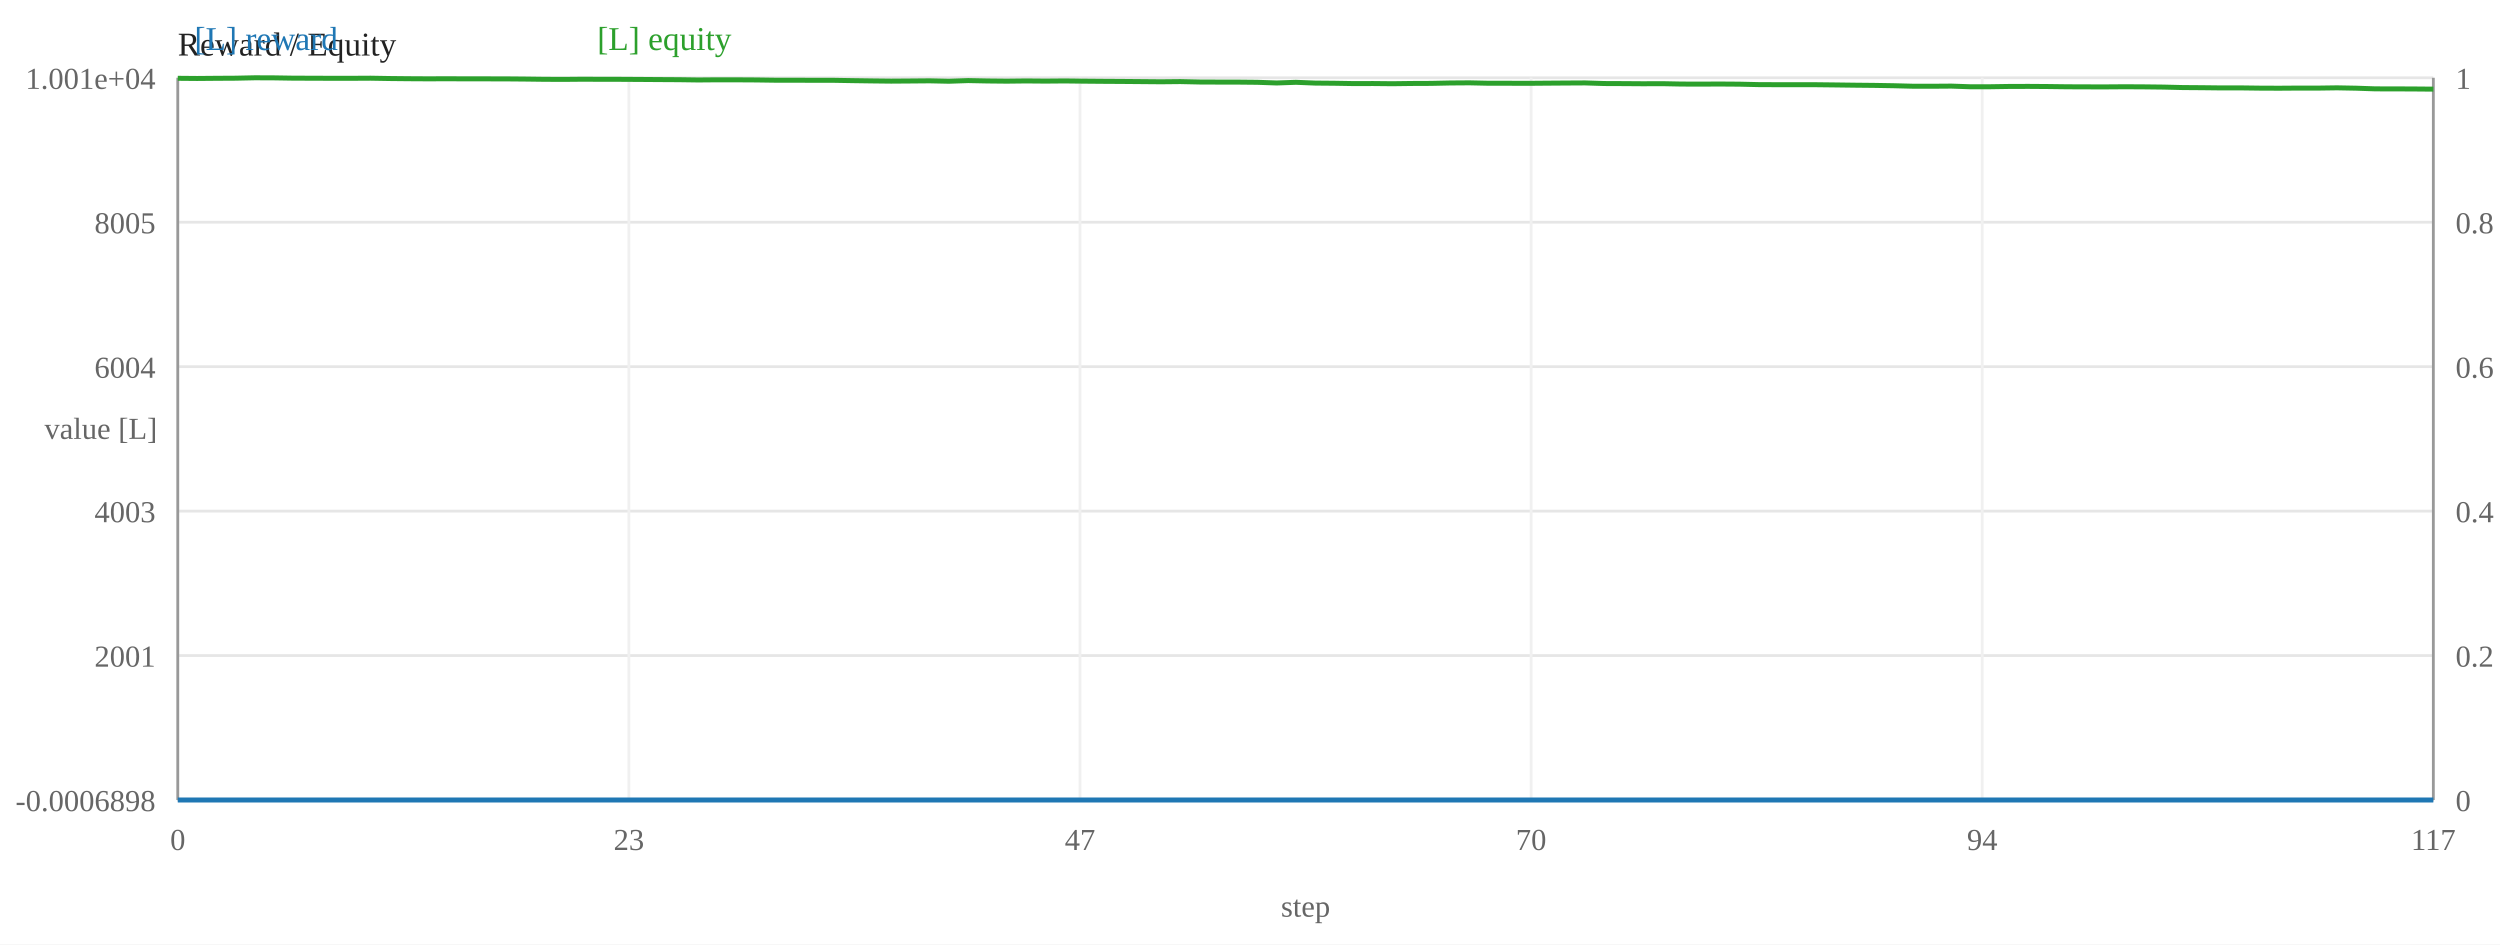
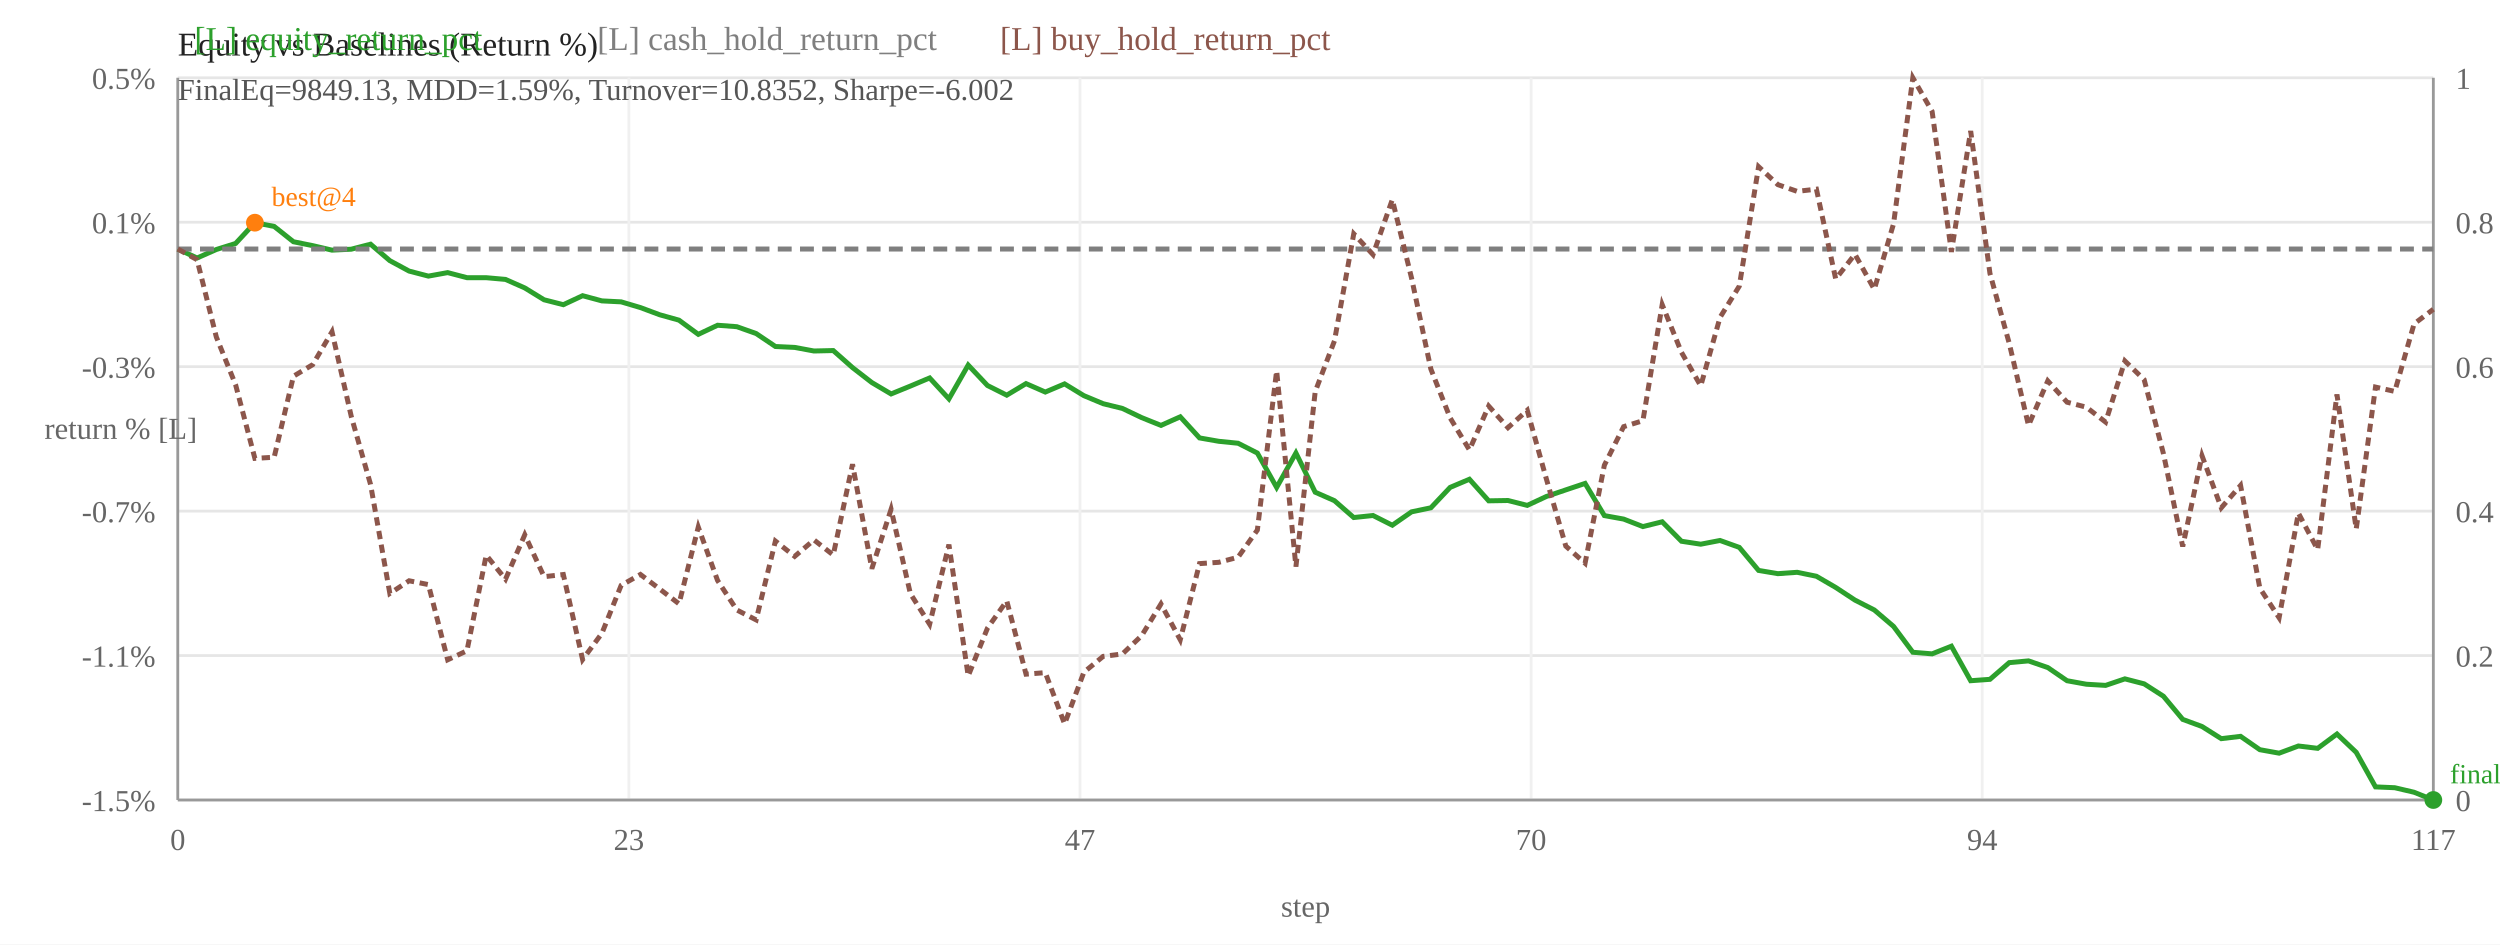
<svg xmlns="http://www.w3.org/2000/svg" width="900" height="340">
  <rect x="0" y="0" width="900" height="340" fill="white" />
  <line x1="64" y1="28.00" x2="876" y2="28.00" stroke="#e6e6e6" stroke-width="1" />
  <line x1="64" y1="80.00" x2="876" y2="80.00" stroke="#e6e6e6" stroke-width="1" />
  <line x1="64" y1="132.00" x2="876" y2="132.00" stroke="#e6e6e6" stroke-width="1" />
  <line x1="64" y1="184.00" x2="876" y2="184.00" stroke="#e6e6e6" stroke-width="1" />
  <line x1="64" y1="236.00" x2="876" y2="236.00" stroke="#e6e6e6" stroke-width="1" />
  <line x1="64" y1="288.00" x2="876" y2="288.00" stroke="#e6e6e6" stroke-width="1" />
  <line x1="64.00" y1="28" x2="64.00" y2="288" stroke="#f0f0f0" stroke-width="1" />
  <line x1="226.40" y1="28" x2="226.40" y2="288" stroke="#f0f0f0" stroke-width="1" />
  <line x1="388.80" y1="28" x2="388.80" y2="288" stroke="#f0f0f0" stroke-width="1" />
  <line x1="551.20" y1="28" x2="551.20" y2="288" stroke="#f0f0f0" stroke-width="1" />
  <line x1="713.60" y1="28" x2="713.60" y2="288" stroke="#f0f0f0" stroke-width="1" />
  <line x1="876.00" y1="28" x2="876.00" y2="288" stroke="#f0f0f0" stroke-width="1" />
  <line x1="64" y1="28" x2="64" y2="288" stroke="#999" />
  <line x1="876" y1="28" x2="876" y2="288" stroke="#999" />
  <line x1="64" y1="288" x2="876" y2="288" stroke="#999" />
  <text x="64.00" y="306" text-anchor="middle" font-size="11" fill="#666">0</text>
  <text x="226.40" y="306" text-anchor="middle" font-size="11" fill="#666">23</text>
  <text x="388.80" y="306" text-anchor="middle" font-size="11" fill="#666">47</text>
  <text x="551.20" y="306" text-anchor="middle" font-size="11" fill="#666">70</text>
  <text x="713.60" y="306" text-anchor="middle" font-size="11" fill="#666">94</text>
  <text x="876.00" y="306" text-anchor="middle" font-size="11" fill="#666">117</text>
-   <text x="56" y="32.00" text-anchor="end" font-size="11" fill="#666">1.001e+04</text>
+   <text x="56" y="32.00" text-anchor="end" font-size="11" fill="#666">0.5%</text>
  <text x="884" y="32.00" text-anchor="start" font-size="11" fill="#666">1</text>
-   <text x="56" y="84.00" text-anchor="end" font-size="11" fill="#666">8005</text>
+   <text x="56" y="84.00" text-anchor="end" font-size="11" fill="#666">0.1%</text>
  <text x="884" y="84.00" text-anchor="start" font-size="11" fill="#666">0.8</text>
-   <text x="56" y="136.00" text-anchor="end" font-size="11" fill="#666">6004</text>
+   <text x="56" y="136.00" text-anchor="end" font-size="11" fill="#666">-0.3%</text>
  <text x="884" y="136.00" text-anchor="start" font-size="11" fill="#666">0.6</text>
-   <text x="56" y="188.00" text-anchor="end" font-size="11" fill="#666">4003</text>
+   <text x="56" y="188.00" text-anchor="end" font-size="11" fill="#666">-0.7%</text>
  <text x="884" y="188.00" text-anchor="start" font-size="11" fill="#666">0.4</text>
-   <text x="56" y="240.00" text-anchor="end" font-size="11" fill="#666">2001</text>
+   <text x="56" y="240.00" text-anchor="end" font-size="11" fill="#666">-1.1%</text>
  <text x="884" y="240.00" text-anchor="start" font-size="11" fill="#666">0.2</text>
-   <text x="56" y="292.00" text-anchor="end" font-size="11" fill="#666">-0.0006898</text>
+   <text x="56" y="292.00" text-anchor="end" font-size="11" fill="#666">-1.5%</text>
  <text x="884" y="292.00" text-anchor="start" font-size="11" fill="#666">0</text>
-   <polyline fill="none" stroke="#1f77b4" stroke-width="1.8" points="64.00,288.00 70.94,288.00 77.88,288.00 84.82,288.00 91.76,288.00 98.70,288.00 105.64,288.00 112.58,288.00 119.52,288.00 126.46,288.00 133.40,288.00 140.34,288.00 147.28,288.00 154.22,288.00 161.16,288.00 168.10,288.00 175.04,288.00 181.98,288.00 188.92,288.00 195.86,288.00 202.80,288.00 209.74,288.00 216.68,288.00 223.62,288.00 230.56,288.00 237.50,288.00 244.44,288.00 251.38,288.00 258.32,288.00 265.26,288.00 272.21,288.00 279.15,288.00 286.09,288.00 293.03,288.00 299.97,288.00 306.91,288.00 313.85,288.00 320.79,288.00 327.73,288.00 334.67,288.00 341.61,288.00 348.55,288.00 355.49,288.00 362.43,288.00 369.37,288.00 376.31,288.00 383.25,288.00 390.19,288.00 397.13,288.00 404.07,288.00 411.01,288.00 417.95,288.00 424.89,288.00 431.83,288.00 438.77,288.00 445.71,288.00 452.65,288.00 459.59,288.00 466.53,288.00 473.47,288.00 480.41,288.00 487.35,288.00 494.29,288.00 501.23,288.00 508.17,288.00 515.11,288.00 522.05,288.00 528.99,288.00 535.93,288.00 542.87,288.00 549.81,288.00 556.75,288.00 563.69,288.00 570.63,288.00 577.57,288.00 584.51,288.00 591.45,288.00 598.39,288.00 605.33,288.00 612.27,288.00 619.21,288.00 626.15,288.00 633.09,288.00 640.03,288.00 646.97,288.00 653.91,288.00 660.85,288.00 667.79,288.00 674.74,288.00 681.68,288.00 688.62,288.00 695.56,288.00 702.50,288.00 709.44,288.00 716.38,288.00 723.32,288.00 730.26,288.00 737.20,288.00 744.14,288.00 751.08,288.00 758.02,288.00 764.96,288.00 771.90,288.00 778.84,288.00 785.78,288.00 792.72,288.00 799.66,288.00 806.60,288.00 813.54,288.00 820.48,288.00 827.42,288.00 834.36,288.00 841.30,288.00 848.24,288.00 855.18,288.00 862.12,288.00 869.06,288.00 876.00,288.00" />
-   <polyline fill="none" stroke="#2ca02c" stroke-width="1.8" points="64.00,28.19 70.94,28.25 77.88,28.19 84.82,28.15 91.76,28.00 98.70,28.03 105.64,28.14 112.58,28.16 119.52,28.19 126.46,28.19 133.40,28.15 140.34,28.27 147.28,28.34 154.22,28.38 161.16,28.35 168.10,28.39 175.04,28.39 181.98,28.40 188.92,28.46 195.86,28.55 202.80,28.58 209.74,28.52 216.68,28.55 223.62,28.56 230.56,28.60 237.50,28.65 244.44,28.69 251.38,28.79 258.32,28.73 265.26,28.74 272.21,28.78 279.15,28.88 286.09,28.88 293.03,28.91 299.97,28.91 306.91,29.03 313.85,29.13 320.79,29.21 327.73,29.16 334.67,29.10 341.61,29.25 348.55,29.01 355.49,29.15 362.43,29.22 369.37,29.14 376.31,29.20 383.25,29.14 390.19,29.22 397.13,29.28 404.07,29.32 411.01,29.38 417.95,29.44 424.89,29.37 431.83,29.52 438.77,29.55 445.71,29.56 452.65,29.63 459.59,29.87 466.53,29.63 473.47,29.91 480.41,29.97 487.35,30.09 494.29,30.07 501.23,30.14 508.17,30.05 515.11,30.02 522.05,29.87 528.99,29.82 535.93,29.97 542.87,29.97 549.81,30.00 556.75,29.94 563.69,29.89 570.63,29.85 577.57,30.07 584.51,30.10 591.45,30.15 598.39,30.12 605.33,30.26 612.27,30.28 619.21,30.25 626.15,30.30 633.09,30.46 640.03,30.49 646.97,30.48 653.91,30.50 660.85,30.58 667.79,30.67 674.74,30.74 681.68,30.86 688.62,31.04 695.56,31.05 702.50,31.00 709.44,31.24 716.38,31.23 723.32,31.12 730.26,31.10 737.20,31.15 744.14,31.24 751.08,31.27 758.02,31.28 764.96,31.23 771.90,31.27 778.84,31.35 785.78,31.52 792.72,31.57 799.66,31.65 806.60,31.64 813.54,31.73 820.48,31.76 827.42,31.71 834.36,31.72 841.30,31.62 848.24,31.75 855.18,31.99 862.12,32.00 869.06,32.03 876.00,32.09" />
+   <polyline fill="none" stroke="#2ca02c" stroke-width="1.8" points="64.00,89.65 70.94,92.88 77.88,89.82 84.82,87.65 91.76,80.17 98.70,81.51 105.64,87.03 112.58,88.43 119.52,90.05 126.46,89.71 133.40,87.91 140.34,93.84 147.28,97.59 154.22,99.40 161.16,98.14 168.10,99.96 175.04,99.97 181.98,100.59 188.92,103.66 195.86,107.92 202.80,109.69 209.74,106.45 216.68,108.32 223.62,108.67 230.56,110.73 237.50,113.32 244.44,115.26 251.38,120.36 258.32,117.09 265.26,117.61 272.21,120.07 279.15,124.74 286.09,125.07 293.03,126.36 299.97,126.20 306.91,132.34 313.85,137.71 320.79,141.82 327.73,138.99 334.67,136.06 341.61,143.59 348.55,131.43 355.49,138.78 362.43,142.26 369.37,138.10 376.31,141.14 383.25,138.20 390.19,142.43 397.13,145.33 404.07,147.04 411.01,150.35 417.95,153.14 424.89,150.05 431.83,157.65 438.77,158.87 445.71,159.57 452.65,163.10 459.59,175.47 466.53,163.08 473.47,177.19 480.41,180.25 487.35,186.31 494.29,185.58 501.23,189.08 508.17,184.26 515.11,182.81 522.05,175.46 528.99,172.53 535.93,180.30 542.87,180.18 549.81,181.94 556.75,178.71 563.69,176.36 570.63,174.03 577.57,185.61 584.51,186.87 591.45,189.57 598.39,187.85 605.33,194.85 612.27,195.91 619.21,194.57 626.15,197.06 633.09,205.35 640.03,206.52 646.97,206.03 653.91,207.45 660.85,211.48 667.79,216.04 674.74,219.59 681.68,225.51 688.62,234.82 695.56,235.39 702.50,232.63 709.44,245.06 716.38,244.56 723.32,238.55 730.26,237.92 737.20,240.32 744.14,245.06 751.08,246.32 758.02,246.74 764.96,244.39 771.90,246.19 778.84,250.65 785.78,258.98 792.72,261.54 799.66,265.92 806.60,265.08 813.54,269.89 820.48,271.14 827.42,268.56 834.36,269.40 841.30,264.25 848.24,270.84 855.18,283.28 862.12,283.58 869.06,285.21 876.00,288.00" />
+   <polyline fill="none" stroke="#7f7f7f" stroke-width="1.8" stroke-dasharray="5,3" points="64.00,89.65 70.94,89.65 77.88,89.65 84.82,89.65 91.76,89.65 98.70,89.65 105.64,89.65 112.58,89.65 119.52,89.65 126.46,89.65 133.40,89.65 140.34,89.65 147.28,89.65 154.22,89.65 161.16,89.65 168.10,89.65 175.04,89.65 181.98,89.65 188.92,89.65 195.86,89.65 202.80,89.65 209.74,89.65 216.68,89.65 223.62,89.65 230.56,89.65 237.50,89.65 244.44,89.65 251.38,89.65 258.32,89.65 265.26,89.65 272.21,89.65 279.15,89.65 286.09,89.65 293.03,89.65 299.97,89.65 306.91,89.65 313.85,89.65 320.79,89.65 327.73,89.65 334.67,89.65 341.61,89.65 348.55,89.65 355.49,89.65 362.43,89.65 369.37,89.65 376.31,89.65 383.25,89.65 390.19,89.65 397.13,89.65 404.07,89.65 411.01,89.65 417.95,89.65 424.89,89.65 431.83,89.65 438.77,89.65 445.71,89.65 452.65,89.65 459.59,89.65 466.53,89.65 473.47,89.65 480.41,89.65 487.35,89.65 494.29,89.65 501.23,89.65 508.17,89.65 515.11,89.65 522.05,89.65 528.99,89.65 535.93,89.65 542.87,89.65 549.81,89.65 556.75,89.65 563.69,89.65 570.63,89.65 577.57,89.65 584.51,89.65 591.45,89.65 598.39,89.65 605.33,89.65 612.27,89.65 619.21,89.65 626.15,89.65 633.09,89.65 640.03,89.65 646.97,89.65 653.91,89.65 660.85,89.65 667.79,89.65 674.74,89.65 681.68,89.65 688.62,89.65 695.56,89.65 702.50,89.65 709.44,89.65 716.38,89.65 723.32,89.65 730.26,89.65 737.20,89.65 744.14,89.65 751.08,89.65 758.02,89.65 764.96,89.65 771.90,89.65 778.84,89.65 785.78,89.65 792.72,89.65 799.66,89.65 806.60,89.65 813.54,89.65 820.48,89.65 827.42,89.65 834.36,89.65 841.30,89.65 848.24,89.65 855.18,89.65 862.12,89.65 869.06,89.65 876.00,89.65" />
+   <polyline fill="none" stroke="#8c564b" stroke-width="1.8" stroke-dasharray="3,2" points="64.00,89.65 70.94,93.49 77.88,121.33 84.82,138.53 91.76,165.02 98.70,164.60 105.64,135.45 112.58,131.27 119.52,119.44 126.46,149.92 133.40,174.40 140.34,213.64 147.28,209.08 154.22,210.45 161.16,237.53 168.10,234.28 175.04,199.86 181.98,208.51 188.92,192.52 195.86,207.61 202.80,206.83 209.74,237.44 216.68,228.00 223.62,210.72 230.56,206.81 237.50,212.05 244.44,217.37 251.38,189.76 258.32,208.96 265.26,219.59 272.21,223.16 279.15,194.79 286.09,200.29 293.03,194.37 299.97,199.80 306.91,167.13 313.85,204.74 320.79,183.36 327.73,213.69 334.67,224.72 341.61,196.05 348.55,243.34 355.49,226.13 362.43,216.32 369.37,242.70 376.31,242.15 383.25,260.60 390.19,242.02 397.13,236.30 404.07,235.42 411.01,228.82 417.95,217.43 424.89,230.32 431.83,202.90 438.77,202.43 445.71,200.60 452.65,190.81 459.59,133.48 466.53,204.00 473.47,141.01 480.41,122.70 487.35,84.17 494.29,91.67 501.23,71.87 508.17,100.14 515.11,132.86 522.05,150.44 528.99,161.97 535.93,146.19 542.87,153.96 549.81,147.70 556.75,172.63 563.69,196.60 570.63,202.75 577.57,167.47 584.51,153.60 591.45,151.45 598.39,109.69 605.33,126.84 612.27,138.92 619.21,114.27 626.15,103.01 633.09,60.01 640.03,66.47 646.97,68.89 653.91,68.10 660.85,100.41 667.79,91.53 674.74,104.18 681.68,80.57 688.62,28.00 695.56,40.13 702.50,90.69 709.44,47.16 716.38,98.43 723.32,123.58 730.26,153.16 737.20,137.12 744.14,144.79 751.08,146.58 758.02,151.96 764.96,129.95 771.90,136.69 778.84,163.32 785.78,196.74 792.72,164.07 799.66,182.81 806.60,174.76 813.54,211.73 820.48,222.39 827.42,184.73 834.36,197.87 841.30,141.98 848.24,190.44 855.18,139.35 862.12,140.91 869.06,116.61 876.00,111.34" />
+   <circle cx="91.76" cy="80.17" r="3.2" fill="#ff7f0e" />
+   <text x="97.76" y="74.17" font-size="10" fill="#ff7f0e">best@4</text>
+   <circle cx="876.00" cy="288.00" r="3.2" fill="#2ca02c" />
+   <text x="882.00" y="282.00" font-size="10" fill="#2ca02c">final@117</text>
  <text x="470.00" y="330" text-anchor="middle" font-size="11" fill="#666">step</text>
-   <text x="16" y="158.00" font-size="11" fill="#666">value [L]</text>
+   <text x="16" y="158.00" font-size="11" fill="#666">return % [L]</text>
  <text x="912" y="158.00" font-size="11" fill="#666">value [R]</text>
-   <text x="64" y="20" font-size="12" fill="#222">Reward / Equity</text>
-   <text x="70" y="18" font-size="12" fill="#1f77b4">[L] reward</text>
-   <text x="215" y="18" font-size="12" fill="#2ca02c">[L] equity</text>
+   <text x="64" y="20" font-size="12" fill="#222">Equity vs Baselines (Return %)</text>
+   <text x="64" y="36" font-size="11" fill="#555">FinalEq=9849.13, MDD=1.59%, Turnover=10.8352, Sharpe=-6.002</text>
+   <text x="70" y="18" font-size="12" fill="#2ca02c">[L] equity_return_pct</text>
+   <text x="215" y="18" font-size="12" fill="#7f7f7f">[L] cash_hold_return_pct</text>
+   <text x="360" y="18" font-size="12" fill="#8c564b">[L] buy_hold_return_pct</text>
</svg>
